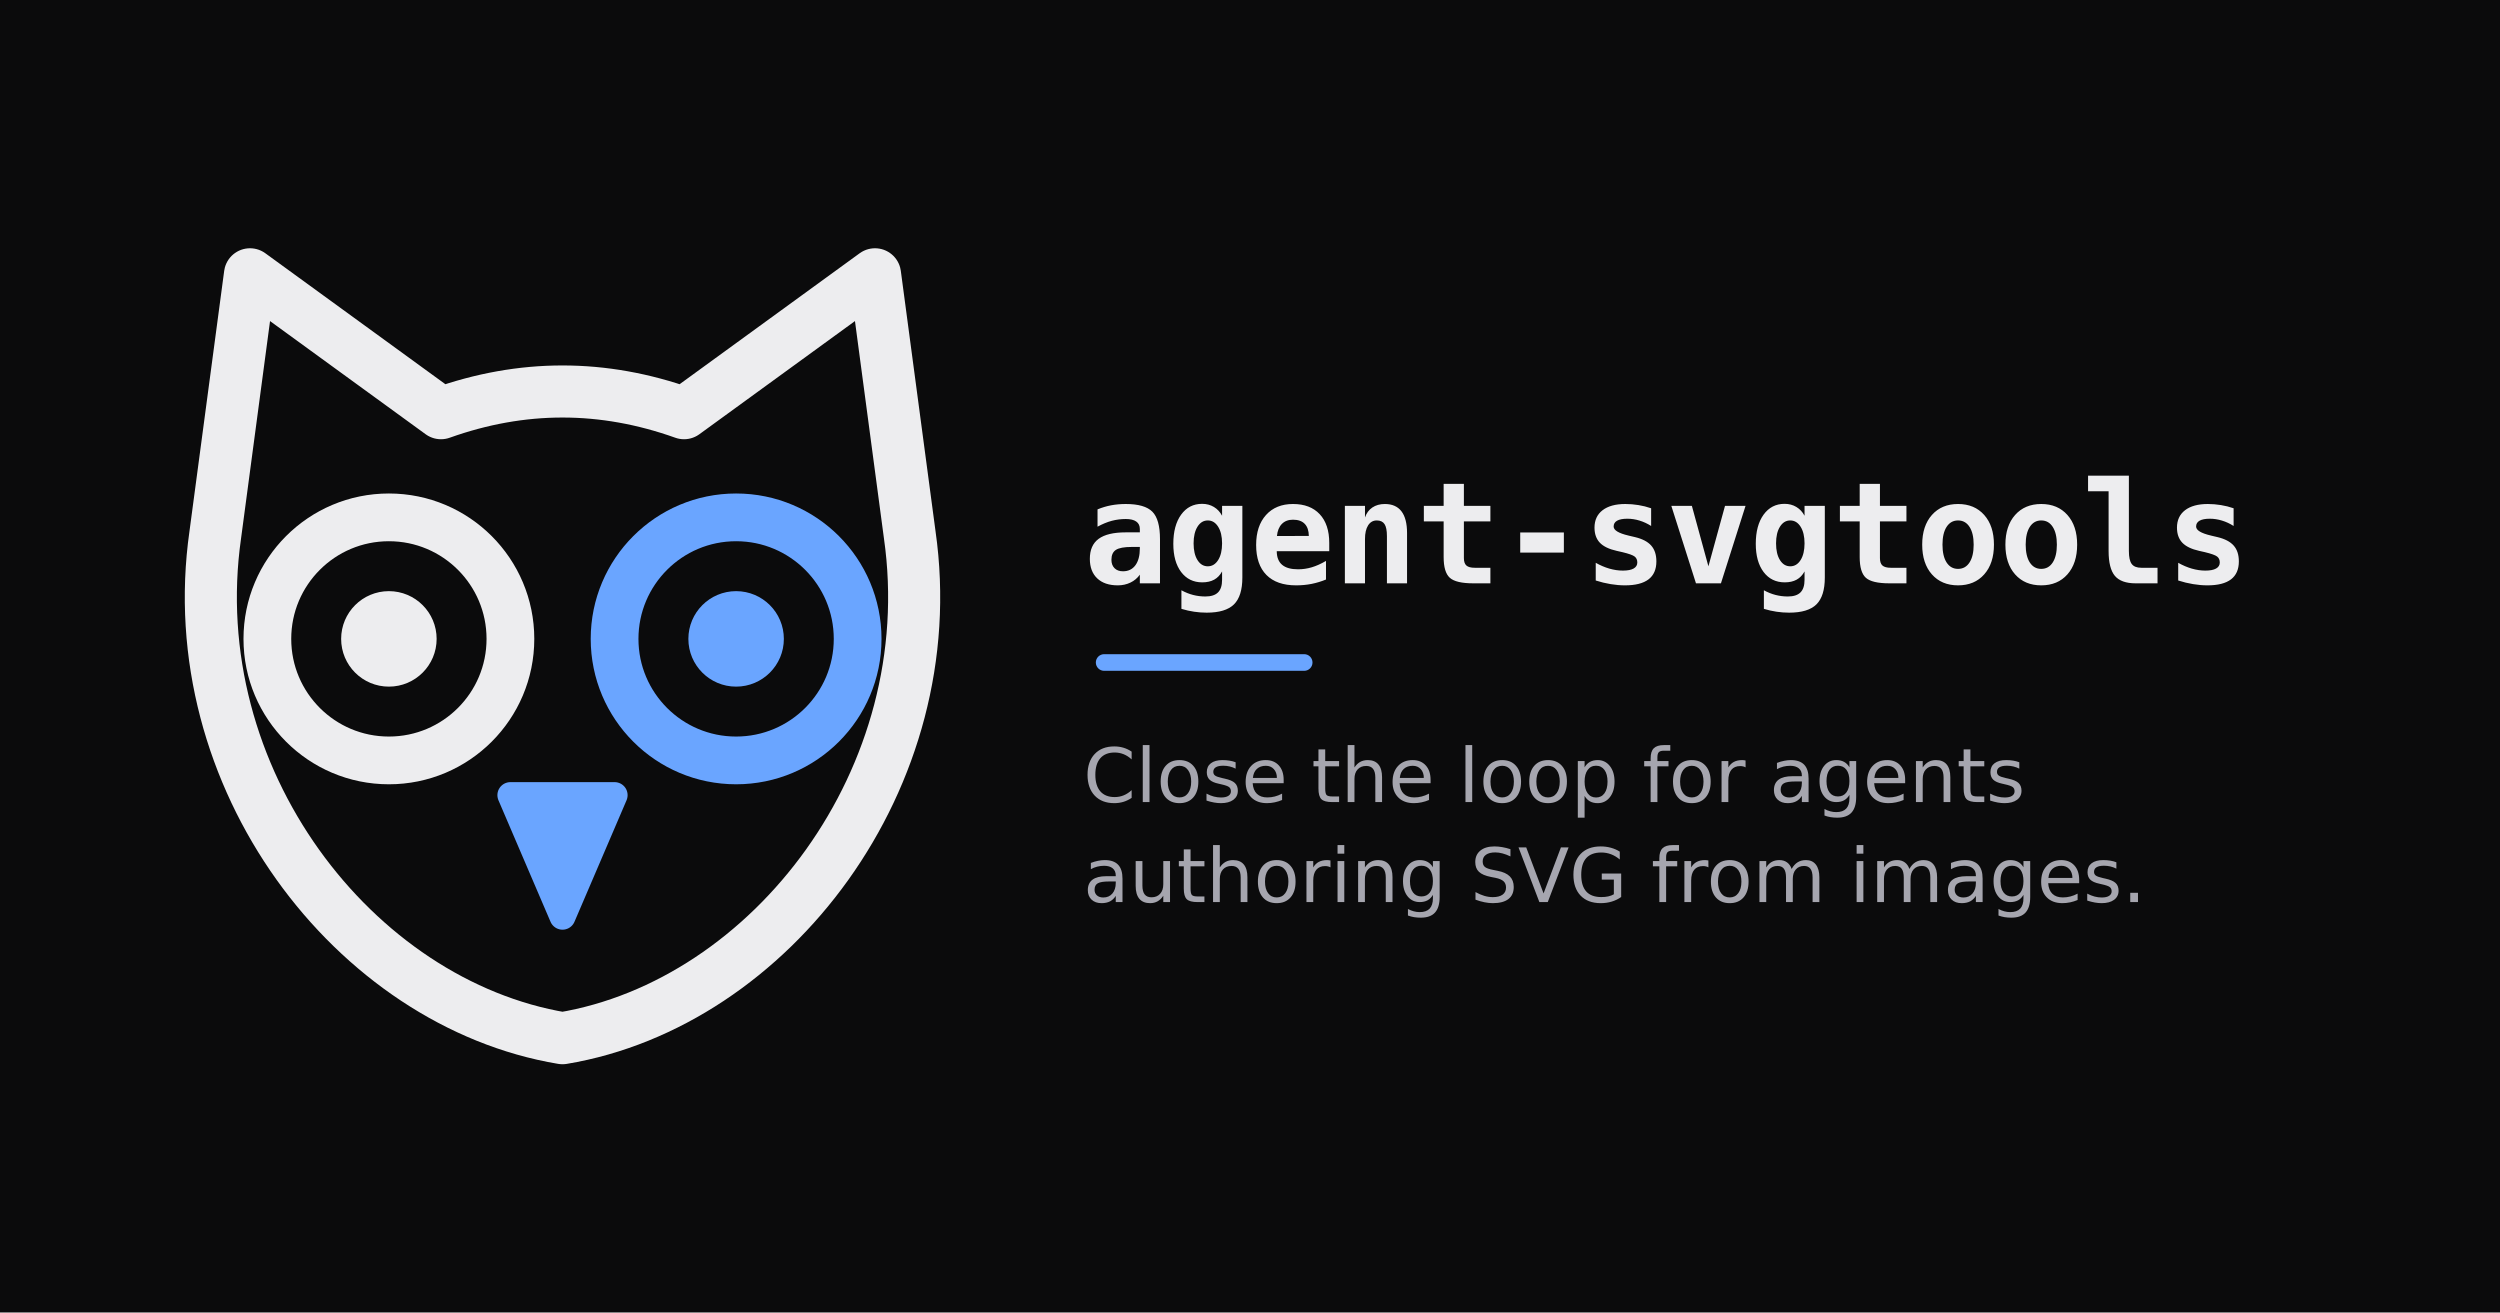
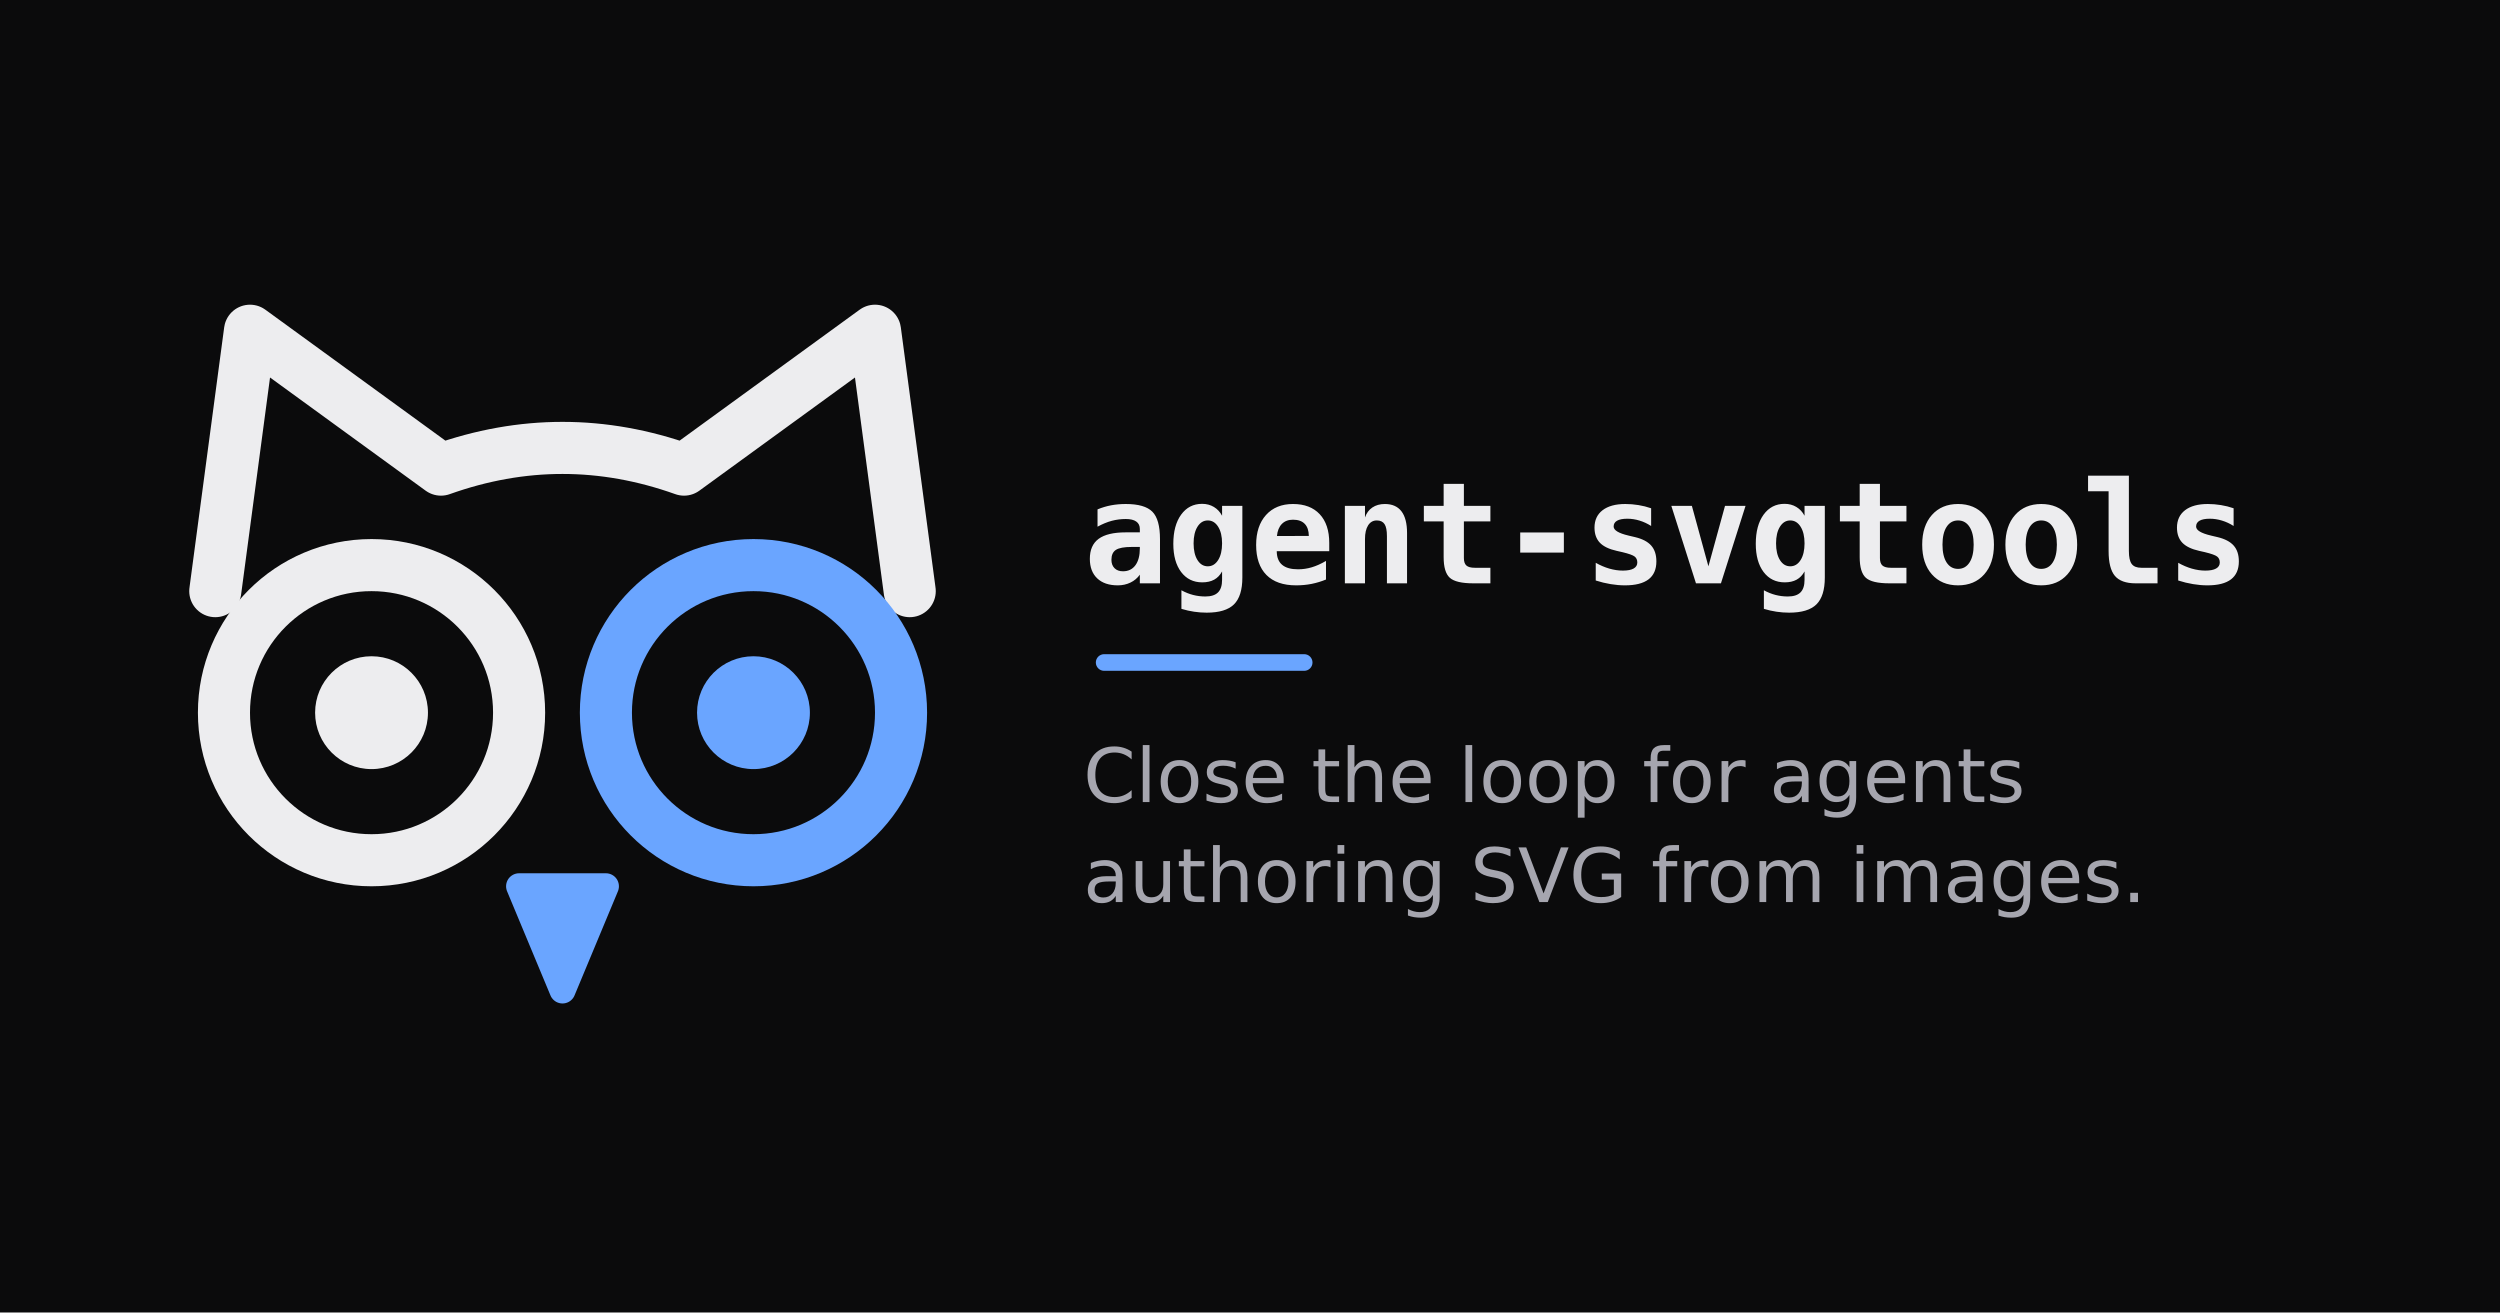
<svg xmlns="http://www.w3.org/2000/svg" viewBox="0 0 1200 630" width="1200" height="630">
  <rect id="background" width="1200" height="630" fill="#0b0b0c" />
-   <svg id="mark" x="70" y="115" width="400" height="400" viewBox="16 20 96 96">
-     <g id="owl-head" fill="none" stroke="#ededef" stroke-width="6" stroke-linejoin="round">
-       <path d="M64 112C40 108 20 82 24 54L28 24L50 40Q64 35 78 40L100 24L104 54C108 82 88 108 64 112Z" />
-     </g>
+   <svg id="mark" x="70" y="115" width="400" height="400" viewBox="16 13.5 96 96">
+     <path id="owl-brow" d="M24 54L28 24L50 40Q64 35 78 40L100 24L104 54" fill="none" stroke="#ededef" stroke-width="6" stroke-linecap="round" stroke-linejoin="round" />
    <g id="owl-reference-eye">
-       <circle cx="44" cy="66" r="14" fill="none" stroke="#ededef" stroke-width="5.5" />
-       <circle cx="44" cy="66" r="5.5" fill="#ededef" />
+       <circle cx="42" cy="68" r="17" fill="none" stroke="#ededef" stroke-width="6" />
+       <circle cx="42" cy="68" r="6.5" fill="#ededef" />
    </g>
    <g id="owl-candidate-eye">
-       <circle cx="84" cy="66" r="14" fill="none" stroke="#6aa5ff" stroke-width="5.5" />
-       <circle cx="84" cy="66" r="5.5" fill="#6aa5ff" />
+       <circle cx="86" cy="68" r="17" fill="none" stroke="#6aa5ff" stroke-width="6" />
+       <circle cx="86" cy="68" r="6.5" fill="#6aa5ff" />
    </g>
-     <path id="owl-beak" d="M58 84L64 98L70 84Z" fill="#6aa5ff" stroke="#6aa5ff" stroke-width="3" stroke-linejoin="round" />
+     <path id="owl-beak" d="M59 88L64 100L69 88Z" fill="#6aa5ff" stroke="#6aa5ff" stroke-width="3" stroke-linejoin="round" />
  </svg>
  <g id="text" font-family="Geist, DejaVu Sans, Helvetica, Arial, sans-serif">
    <text x="520" y="280" font-family="Geist Mono, DejaVu Sans Mono, ui-monospace, monospace" font-size="68" font-weight="700" letter-spacing="-1" fill="#ededef">agent-svgtools</text>
    <rect x="526" y="314" width="104" height="8" rx="4" fill="#6aa5ff" />
    <text x="520" y="385" font-size="36" fill="#a6a6af">Close the loop for agents</text>
    <text x="520" y="433" font-size="36" fill="#a6a6af">authoring SVG from images.</text>
  </g>
</svg>
